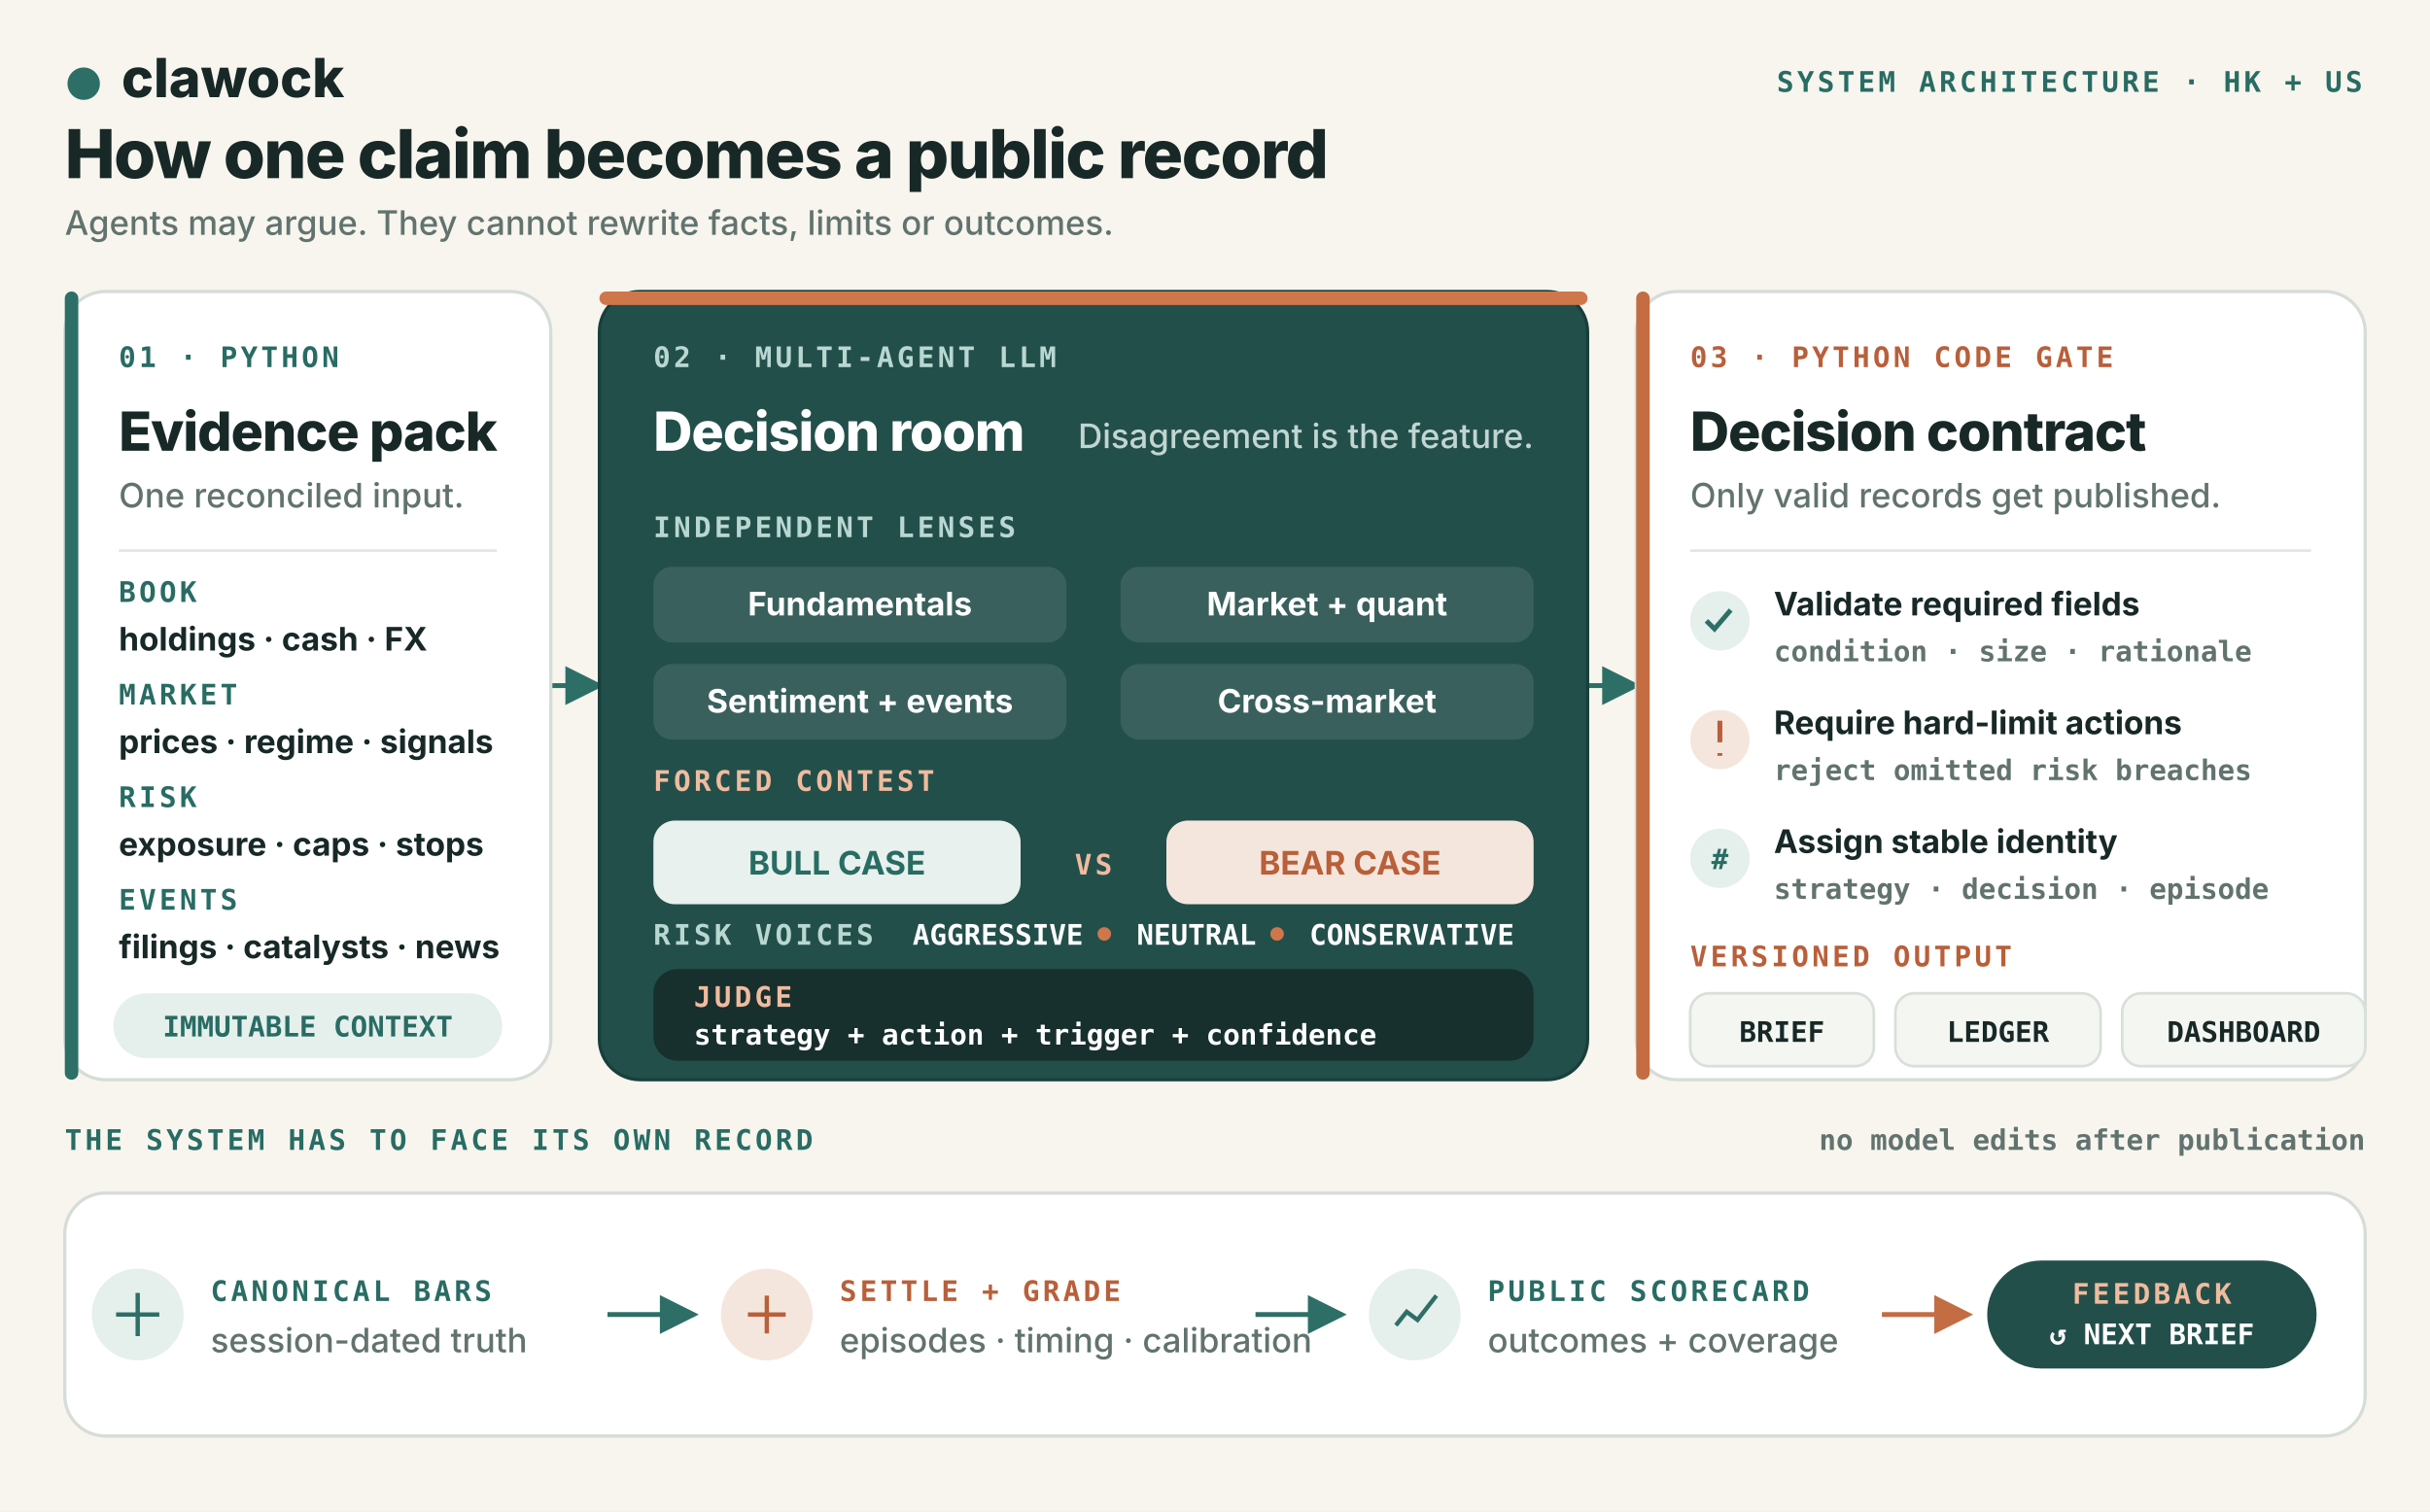
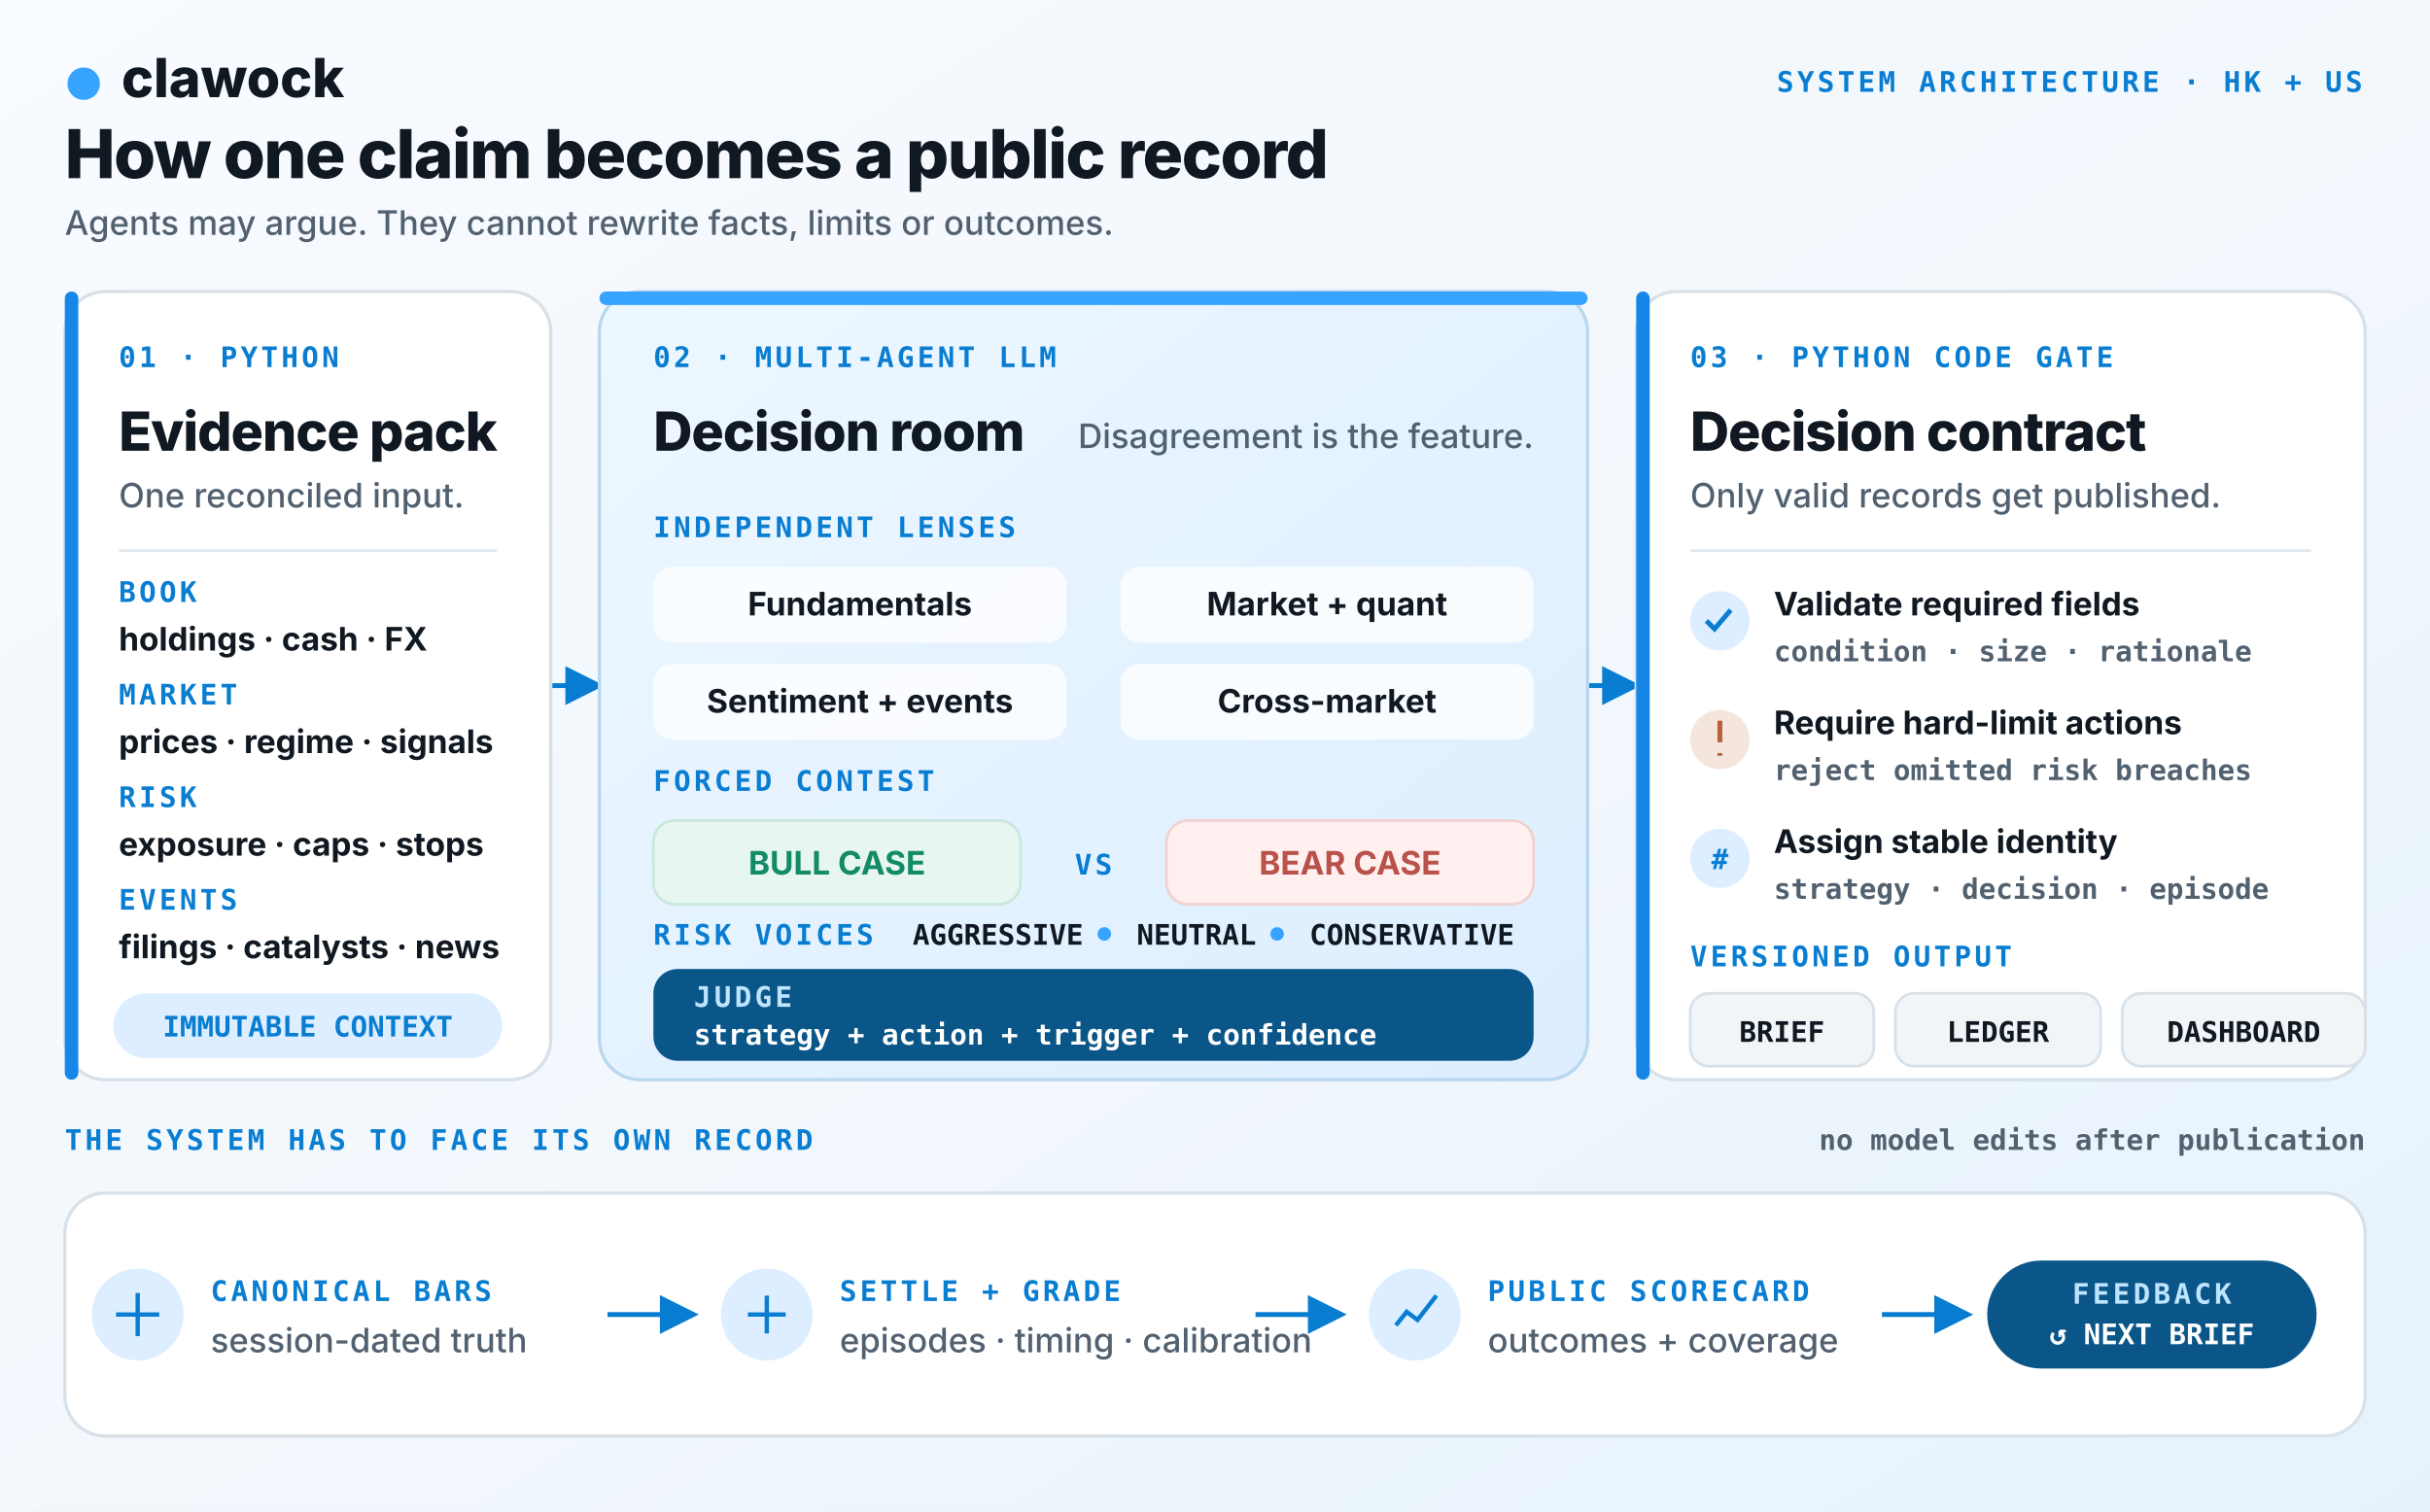
<svg xmlns="http://www.w3.org/2000/svg" width="900" height="560" viewBox="0 0 900 560" role="img" aria-labelledby="title desc">
  <defs>
-     <marker id="arrow-green" markerWidth="8" markerHeight="8" refX="7" refY="4" orient="auto">
-       <path d="M0 0L8 4L0 8Z" fill="#2d6f67" />
-     </marker>
-     <marker id="arrow-warm" markerWidth="8" markerHeight="8" refX="7" refY="4" orient="auto">
-       <path d="M0 0L8 4L0 8Z" fill="#c46d43" />
+     <linearGradient id="page-blue" x1="0" y1="0" x2="1" y2="1">
+       <stop offset="0" stop-color="#f8fbff" />
+       <stop offset=".58" stop-color="#f1f7fc" />
+       <stop offset="1" stop-color="#e5f2fc" />
+     </linearGradient>
+     <linearGradient id="decision-blue" x1="0" y1="0" x2="1" y2="1">
+       <stop offset="0" stop-color="#edf7ff" />
+       <stop offset="1" stop-color="#dceeff" />
+     </linearGradient>
+     <marker id="arrow-blue" markerWidth="8" markerHeight="8" refX="7" refY="4" orient="auto">
+       <path d="M0 0L8 4L0 8Z" fill="#087dd1" />
    </marker>
    <style>
      .sans{font-family:Inter,-apple-system,BlinkMacSystemFont,"Segoe UI",Arial,sans-serif}
      .mono{font-family:"SFMono-Regular",Consolas,"Liberation Mono",monospace}
-       .ink{fill:#172827}.muted{fill:#62736f}.green{fill:#286c64}.warm{fill:#b95f3a}
+       .ink{fill:#101821}.muted{fill:#526170}.blue{fill:#087dd1}.green{fill:#138b66}.warm{fill:#b8524a}
      .kicker{font:700 10.5px "SFMono-Regular",Consolas,monospace;letter-spacing:1.2px}
      .title{font:800 25px Inter,-apple-system,"Segoe UI",Arial,sans-serif;letter-spacing:-.55px}
      .stage{font:800 20px Inter,-apple-system,"Segoe UI",Arial,sans-serif;letter-spacing:-.35px}
      .body{font:500 12.5px Inter,-apple-system,"Segoe UI",Arial,sans-serif}
      .label{font:750 12px Inter,-apple-system,"Segoe UI",Arial,sans-serif}
      .micro{font:600 10.5px "SFMono-Regular",Consolas,monospace}
-       .card{fill:#fff;stroke:#d6ddd8;stroke-width:1.2}
-       .chip{fill:#f4f6f2;stroke:#d8e0da;stroke-width:1}
-       .wire{fill:none;stroke:#2d6f67;stroke-width:1.8;marker-end:url(#arrow-green)}
+       .card{fill:#fff;stroke:#d8e0e8;stroke-width:1.2}
+       .chip{fill:#f2f5f8;stroke:#d8e0e8;stroke-width:1}
+       .wire{fill:none;stroke:#087dd1;stroke-width:1.8;marker-end:url(#arrow-blue)}
    </style>
  </defs>
-   <rect width="900" height="560" fill="#f7f5ee" />
+   <rect width="900" height="560" fill="url(#page-blue)" />
  <g class="sans">
-     <circle cx="31" cy="31" r="6" fill="#2d6f67" />
+     <circle cx="31" cy="31" r="6" fill="#36a3ff" />
    <text x="45" y="36" font-size="20" font-weight="800" class="ink">clawock</text>
-     <text x="875" y="34" text-anchor="end" class="kicker green">SYSTEM ARCHITECTURE · HK + US</text>
+     <text x="875" y="34" text-anchor="end" class="kicker blue">SYSTEM ARCHITECTURE · HK + US</text>
    <text x="24" y="66" class="title ink">How one claim becomes a public record</text>
    <text x="24" y="87" class="body muted">Agents may argue. They cannot rewrite facts, limits or outcomes.</text>
  </g>
  <path d="M204 254H222" class="wire" />
  <path d="M588 254H606" class="wire" />
  <g transform="translate(24 108)" class="sans">
    <rect class="card" width="180" height="292" rx="15" />
-     <rect width="5" height="292" rx="2.5" fill="#2d6f67" />
-     <text x="20" y="28" class="kicker green">01 · PYTHON</text>
+     <rect width="5" height="292" rx="2.5" fill="#1687e8" />
+     <text x="20" y="28" class="kicker blue">01 · PYTHON</text>
    <text x="20" y="59" class="stage ink">Evidence pack</text>
    <text x="20" y="80" class="body muted">One reconciled input.</text>
-     <path d="M20 96H160" stroke="#e2e7e2" />
-     <text x="20" y="115" class="kicker green">BOOK</text>
+     <path d="M20 96H160" stroke="#e1e9f0" />
+     <text x="20" y="115" class="kicker blue">BOOK</text>
    <text x="20" y="133" class="label ink">holdings · cash · FX</text>
-     <text x="20" y="153" class="kicker green">MARKET</text>
+     <text x="20" y="153" class="kicker blue">MARKET</text>
    <text x="20" y="171" class="label ink">prices · regime · signals</text>
-     <text x="20" y="191" class="kicker green">RISK</text>
+     <text x="20" y="191" class="kicker blue">RISK</text>
    <text x="20" y="209" class="label ink">exposure · caps · stops</text>
-     <text x="20" y="229" class="kicker green">EVENTS</text>
+     <text x="20" y="229" class="kicker blue">EVENTS</text>
    <text x="20" y="247" class="label ink">filings · catalysts · news</text>
-     <rect x="18" y="260" width="144" height="24" rx="12" fill="#e5efeb" />
-     <text x="90" y="276" text-anchor="middle" class="micro green">IMMUTABLE CONTEXT</text>
+     <rect x="18" y="260" width="144" height="24" rx="12" fill="#dceeff" />
+     <text x="90" y="276" text-anchor="middle" class="micro blue">IMMUTABLE CONTEXT</text>
  </g>
  <g transform="translate(222 108)" class="sans">
-     <rect width="366" height="292" rx="15" fill="#234f4b" stroke="#183f3b" stroke-width="1.2" />
-     <rect width="366" height="5" rx="2.5" fill="#cf774b" />
-     <text x="20" y="28" class="kicker" fill="#b9d7d1">02 · MULTI-AGENT LLM</text>
-     <text x="20" y="59" class="stage" fill="#fff">Decision room</text>
-     <text x="346" y="58" text-anchor="end" class="body" fill="#c1d5d1">Disagreement is the feature.</text>
-     <text x="20" y="91" class="kicker" fill="#b9d7d1">INDEPENDENT LENSES</text>
+     <rect width="366" height="292" rx="15" fill="url(#decision-blue)" stroke="#b9d7ee" stroke-width="1.2" />
+     <rect width="366" height="5" rx="2.5" fill="#36a3ff" />
+     <text x="20" y="28" class="kicker blue">02 · MULTI-AGENT LLM</text>
+     <text x="20" y="59" class="stage ink">Decision room</text>
+     <text x="346" y="58" text-anchor="end" class="body muted">Disagreement is the feature.</text>
+     <text x="20" y="91" class="kicker blue">INDEPENDENT LENSES</text>
    <g transform="translate(20 102)">
-       <rect width="153" height="28" rx="7" fill="#fff" opacity=".10" />
-       <text x="76.5" y="18" text-anchor="middle" class="label" fill="#fff">Fundamentals</text>
-       <rect x="173" width="153" height="28" rx="7" fill="#fff" opacity=".10" />
-       <text x="249.5" y="18" text-anchor="middle" class="label" fill="#fff">Market + quant</text>
-       <rect y="36" width="153" height="28" rx="7" fill="#fff" opacity=".10" />
-       <text x="76.5" y="54" text-anchor="middle" class="label" fill="#fff">Sentiment + events</text>
-       <rect x="173" y="36" width="153" height="28" rx="7" fill="#fff" opacity=".10" />
-       <text x="249.5" y="54" text-anchor="middle" class="label" fill="#fff">Cross-market</text>
+       <rect width="153" height="28" rx="7" fill="#fff" opacity=".78" />
+       <text x="76.5" y="18" text-anchor="middle" class="label ink">Fundamentals</text>
+       <rect x="173" width="153" height="28" rx="7" fill="#fff" opacity=".78" />
+       <text x="249.5" y="18" text-anchor="middle" class="label ink">Market + quant</text>
+       <rect y="36" width="153" height="28" rx="7" fill="#fff" opacity=".78" />
+       <text x="76.5" y="54" text-anchor="middle" class="label ink">Sentiment + events</text>
+       <rect x="173" y="36" width="153" height="28" rx="7" fill="#fff" opacity=".78" />
+       <text x="249.5" y="54" text-anchor="middle" class="label ink">Cross-market</text>
    </g>
-     <text x="20" y="185" class="kicker" fill="#f0bb9e">FORCED CONTEST</text>
-     <rect x="20" y="196" width="136" height="31" rx="8" fill="#e8f1ed" />
+     <text x="20" y="185" class="kicker blue">FORCED CONTEST</text>
+     <rect x="20" y="196" width="136" height="31" rx="8" fill="#e8f6f1" stroke="#c9e7dc" />
    <text x="88" y="216" text-anchor="middle" class="label green">BULL CASE</text>
-     <text x="183" y="216" text-anchor="middle" class="kicker" fill="#f0bb9e">VS</text>
-     <rect x="210" y="196" width="136" height="31" rx="8" fill="#f5e6dd" />
+     <text x="183" y="216" text-anchor="middle" class="kicker blue">VS</text>
+     <rect x="210" y="196" width="136" height="31" rx="8" fill="#fff0ef" stroke="#f0d1cf" />
    <text x="278" y="216" text-anchor="middle" class="label warm">BEAR CASE</text>
-     <text x="20" y="242" class="kicker" fill="#b9d7d1">RISK VOICES</text>
-     <text x="116" y="242" class="micro" fill="#fff">AGGRESSIVE</text>
-     <circle cx="187" cy="238" r="2.5" fill="#cf774b" />
-     <text x="199" y="242" class="micro" fill="#fff">NEUTRAL</text>
-     <circle cx="251" cy="238" r="2.5" fill="#cf774b" />
-     <text x="263" y="242" class="micro" fill="#fff">CONSERVATIVE</text>
-     <rect x="20" y="251" width="326" height="34" rx="9" fill="#172f2d" />
-     <text x="35" y="265" class="kicker" fill="#f0bb9e">JUDGE</text>
+     <text x="20" y="242" class="kicker blue">RISK VOICES</text>
+     <text x="116" y="242" class="micro ink">AGGRESSIVE</text>
+     <circle cx="187" cy="238" r="2.5" fill="#36a3ff" />
+     <text x="199" y="242" class="micro ink">NEUTRAL</text>
+     <circle cx="251" cy="238" r="2.5" fill="#36a3ff" />
+     <text x="263" y="242" class="micro ink">CONSERVATIVE</text>
+     <rect x="20" y="251" width="326" height="34" rx="9" fill="#0b5688" />
+     <text x="35" y="265" class="kicker" fill="#bee5ff">JUDGE</text>
    <text x="35" y="279" class="micro" fill="#fff">strategy + action + trigger + confidence</text>
  </g>
  <g transform="translate(606 108)" class="sans">
    <rect class="card" width="270" height="292" rx="15" />
-     <rect width="5" height="292" rx="2.5" fill="#c46d43" />
-     <text x="20" y="28" class="kicker warm">03 · PYTHON CODE GATE</text>
+     <rect width="5" height="292" rx="2.5" fill="#1687e8" />
+     <text x="20" y="28" class="kicker blue">03 · PYTHON CODE GATE</text>
    <text x="20" y="59" class="stage ink">Decision contract</text>
    <text x="20" y="80" class="body muted">Only valid records get published.</text>
-     <path d="M20 96H250" stroke="#e2e7e2" />
-     <circle cx="31" cy="122" r="11" fill="#e5efeb" />
-     <path d="M26 122l3 3 6-7" fill="none" stroke="#2d6f67" stroke-width="1.8" />
+     <path d="M20 96H250" stroke="#e1e9f0" />
+     <circle cx="31" cy="122" r="11" fill="#dceeff" />
+     <path d="M26 122l3 3 6-7" fill="none" stroke="#087dd1" stroke-width="1.8" />
    <text x="51" y="120" class="label ink">Validate required fields</text>
    <text x="51" y="137" class="micro muted">condition · size · rationale</text>
    <circle cx="31" cy="166" r="11" fill="#f5e6dd" />
    <path d="M31 159v8M31 171v1" stroke="#b95f3a" stroke-width="1.8" />
    <text x="51" y="164" class="label ink">Require hard-limit actions</text>
    <text x="51" y="181" class="micro muted">reject omitted risk breaches</text>
-     <circle cx="31" cy="210" r="11" fill="#e5efeb" />
-     <text x="31" y="214" text-anchor="middle" class="micro green">#</text>
+     <circle cx="31" cy="210" r="11" fill="#dceeff" />
+     <text x="31" y="214" text-anchor="middle" class="micro blue">#</text>
    <text x="51" y="208" class="label ink">Assign stable identity</text>
    <text x="51" y="225" class="micro muted">strategy · decision · episode</text>
-     <text x="20" y="250" class="kicker warm">VERSIONED OUTPUT</text>
+     <text x="20" y="250" class="kicker blue">VERSIONED OUTPUT</text>
    <g transform="translate(20 260)">
      <rect class="chip" width="68" height="27" rx="7" />
      <text x="34" y="18" text-anchor="middle" class="micro ink">BRIEF</text>
      <rect x="76" class="chip" width="76" height="27" rx="7" />
      <text x="114" y="18" text-anchor="middle" class="micro ink">LEDGER</text>
      <rect x="160" class="chip" width="90" height="27" rx="7" />
      <text x="205" y="18" text-anchor="middle" class="micro ink">DASHBOARD</text>
    </g>
  </g>
  <g class="sans">
-     <text x="24" y="426" class="kicker green">THE SYSTEM HAS TO FACE ITS OWN RECORD</text>
+     <text x="24" y="426" class="kicker blue">THE SYSTEM HAS TO FACE ITS OWN RECORD</text>
    <text x="876" y="426" text-anchor="end" class="micro muted">no model edits after publication</text>
-     <rect x="24" y="442" width="852" height="90" rx="15" fill="#fff" stroke="#d6ddd8" stroke-width="1.2" />
+     <rect x="24" y="442" width="852" height="90" rx="15" fill="#fff" stroke="#d8e0e8" stroke-width="1.2" />
    <path d="M225 487H257" class="wire" />
    <path d="M465 487H497" class="wire" />
-     <path d="M697 487H729" fill="none" stroke="#c46d43" stroke-width="1.8" marker-end="url(#arrow-warm)" />
-     <circle cx="51" cy="487" r="17" fill="#e5efeb" />
-     <path d="M43 487h16M51 479v16" stroke="#2d6f67" stroke-width="1.6" />
-     <text x="78" y="482" class="kicker green">CANONICAL BARS</text>
+     <path d="M697 487H729" class="wire" />
+     <circle cx="51" cy="487" r="17" fill="#dceeff" />
+     <path d="M43 487h16M51 479v16" stroke="#087dd1" stroke-width="1.6" />
+     <text x="78" y="482" class="kicker blue">CANONICAL BARS</text>
    <text x="78" y="501" class="body muted">session-dated truth</text>
-     <circle cx="284" cy="487" r="17" fill="#f5e6dd" />
-     <path d="M277 487h14M284 480v14" stroke="#b95f3a" stroke-width="1.6" />
-     <text x="311" y="482" class="kicker warm">SETTLE + GRADE</text>
+     <circle cx="284" cy="487" r="17" fill="#dceeff" />
+     <path d="M277 487h14M284 480v14" stroke="#087dd1" stroke-width="1.6" />
+     <text x="311" y="482" class="kicker blue">SETTLE + GRADE</text>
    <text x="311" y="501" class="body muted">episodes · timing · calibration</text>
-     <circle cx="524" cy="487" r="17" fill="#e5efeb" />
-     <path d="M517 491l4-5 4 3 7-9" fill="none" stroke="#2d6f67" stroke-width="1.6" />
-     <text x="551" y="482" class="kicker green">PUBLIC SCORECARD</text>
+     <circle cx="524" cy="487" r="17" fill="#dceeff" />
+     <path d="M517 491l4-5 4 3 7-9" fill="none" stroke="#087dd1" stroke-width="1.6" />
+     <text x="551" y="482" class="kicker blue">PUBLIC SCORECARD</text>
    <text x="551" y="501" class="body muted">outcomes + coverage</text>
-     <rect x="736" y="467" width="122" height="40" rx="20" fill="#234f4b" />
-     <text x="797" y="483" text-anchor="middle" class="kicker" fill="#f0bb9e">FEEDBACK</text>
+     <rect x="736" y="467" width="122" height="40" rx="20" fill="#0b5688" />
+     <text x="797" y="483" text-anchor="middle" class="kicker" fill="#bee5ff">FEEDBACK</text>
    <text x="797" y="498" text-anchor="middle" class="micro" fill="#fff">↺ NEXT BRIEF</text>
  </g>
</svg>
